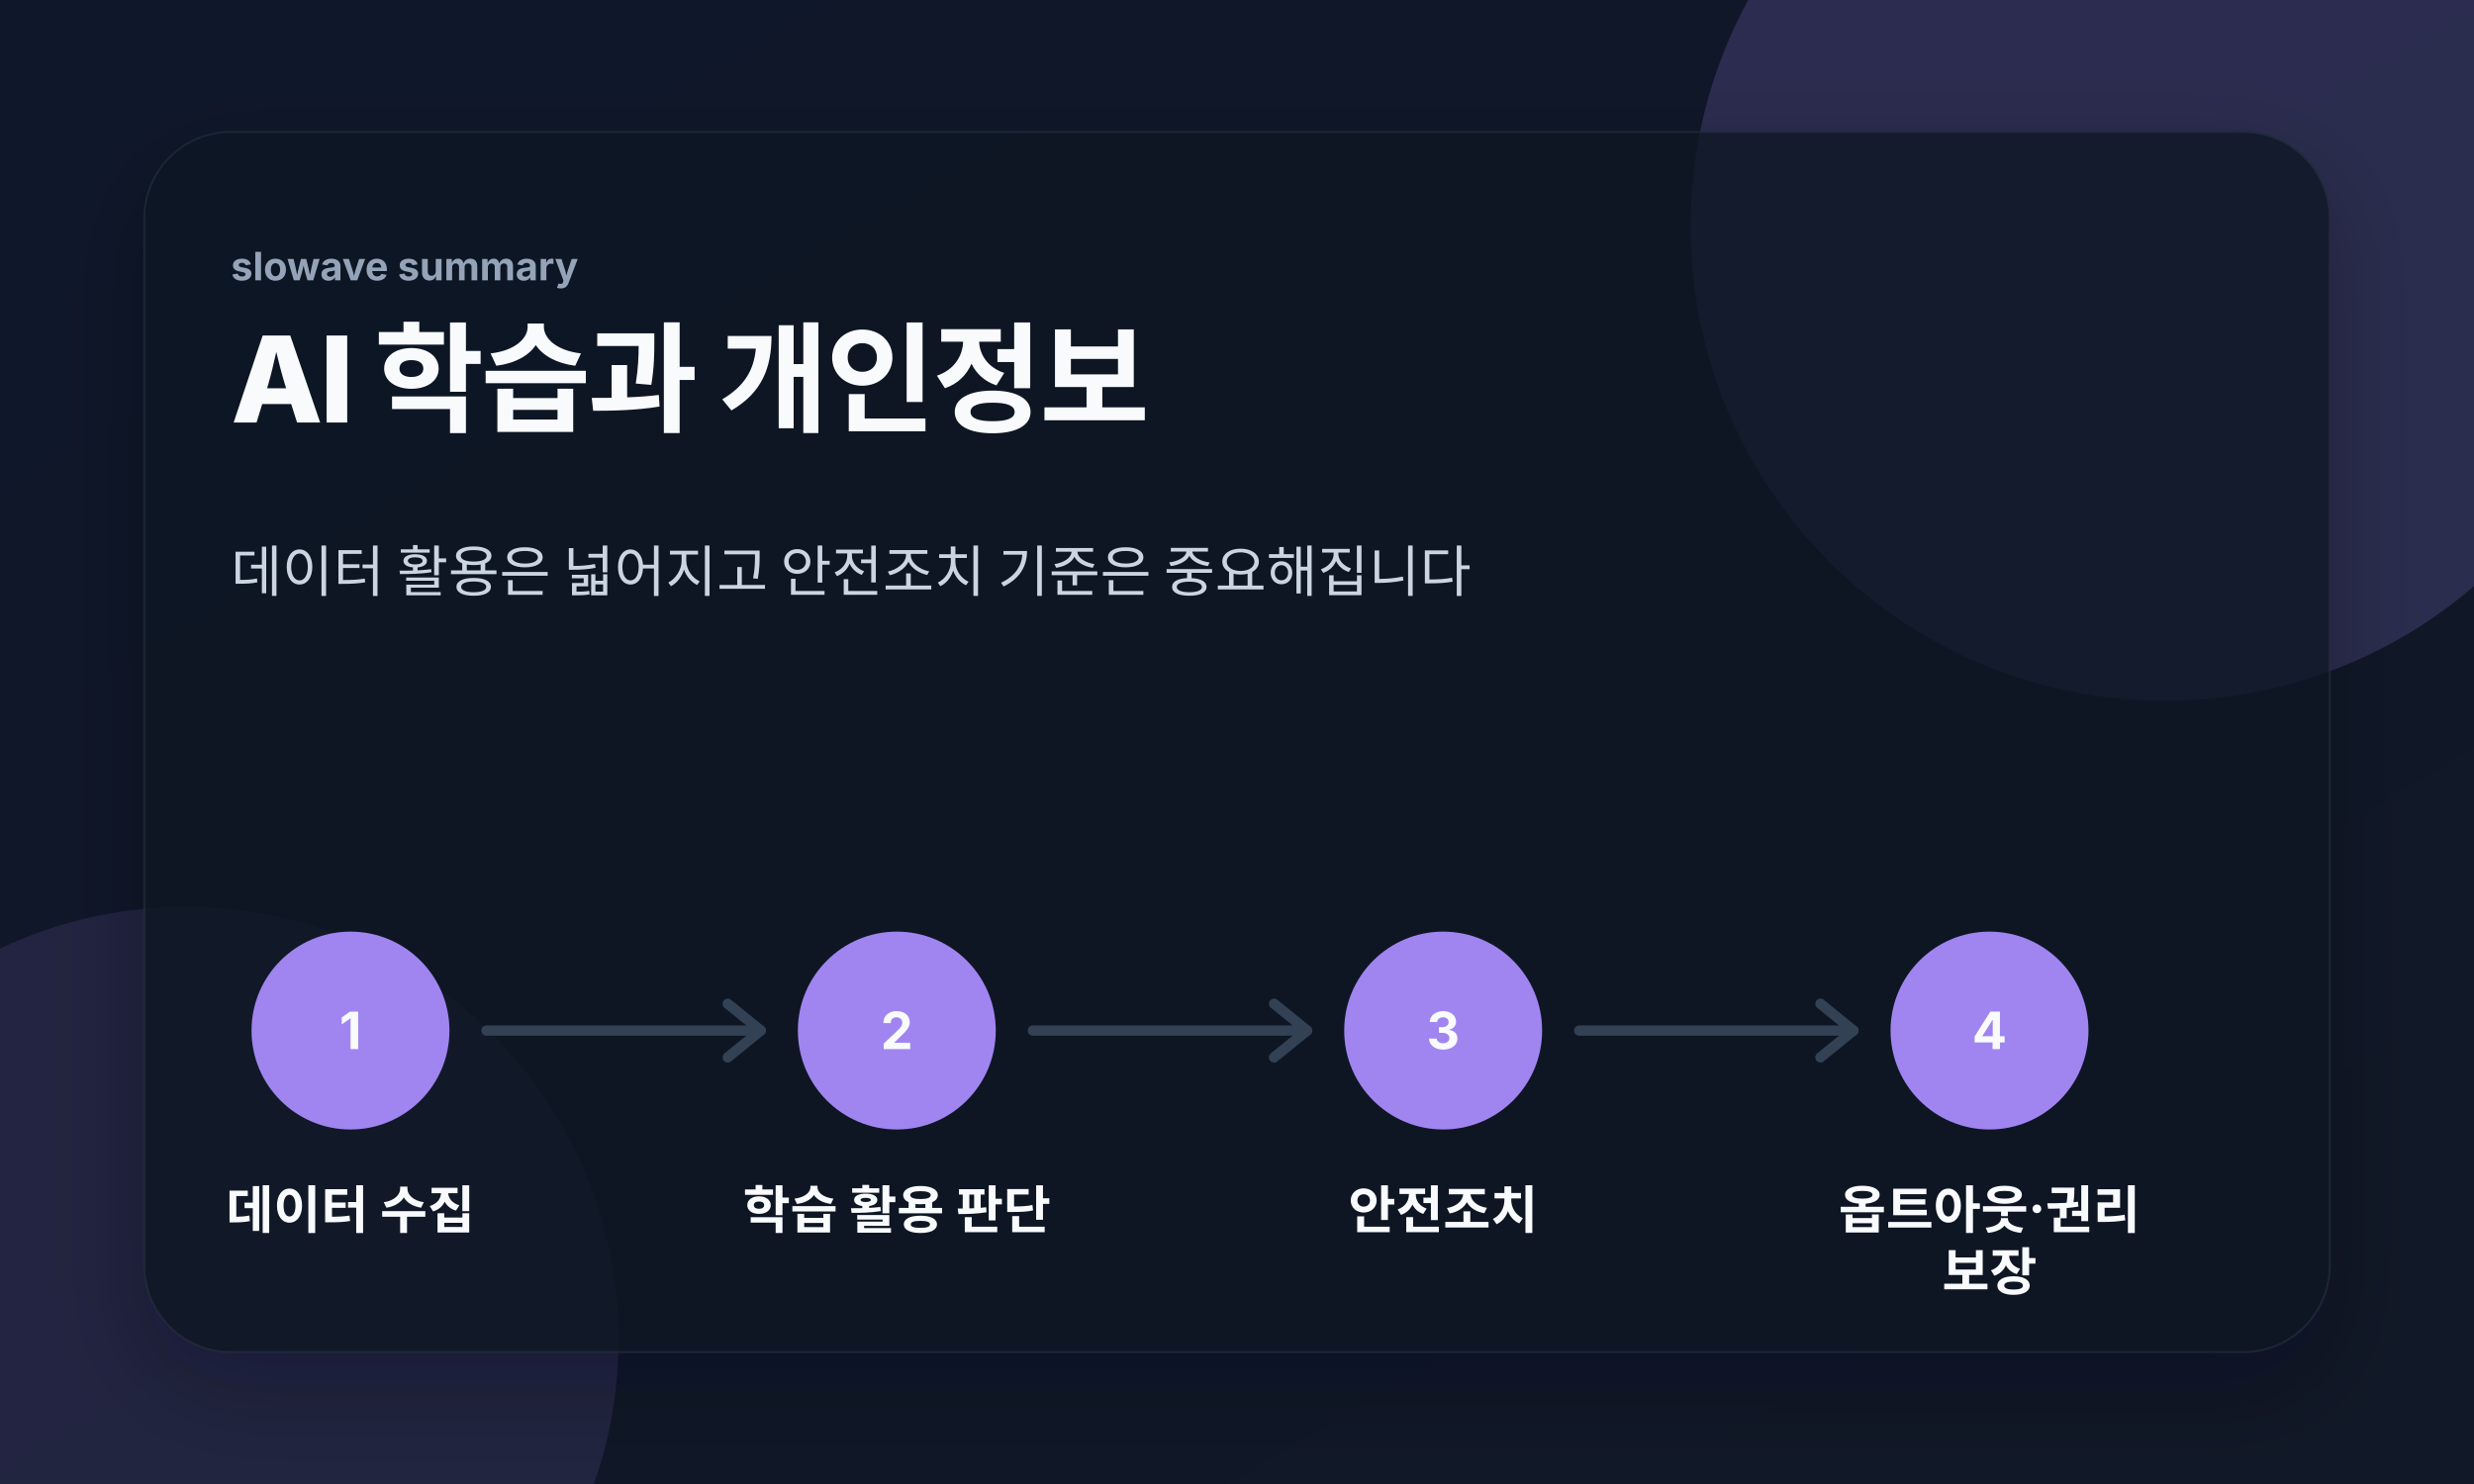
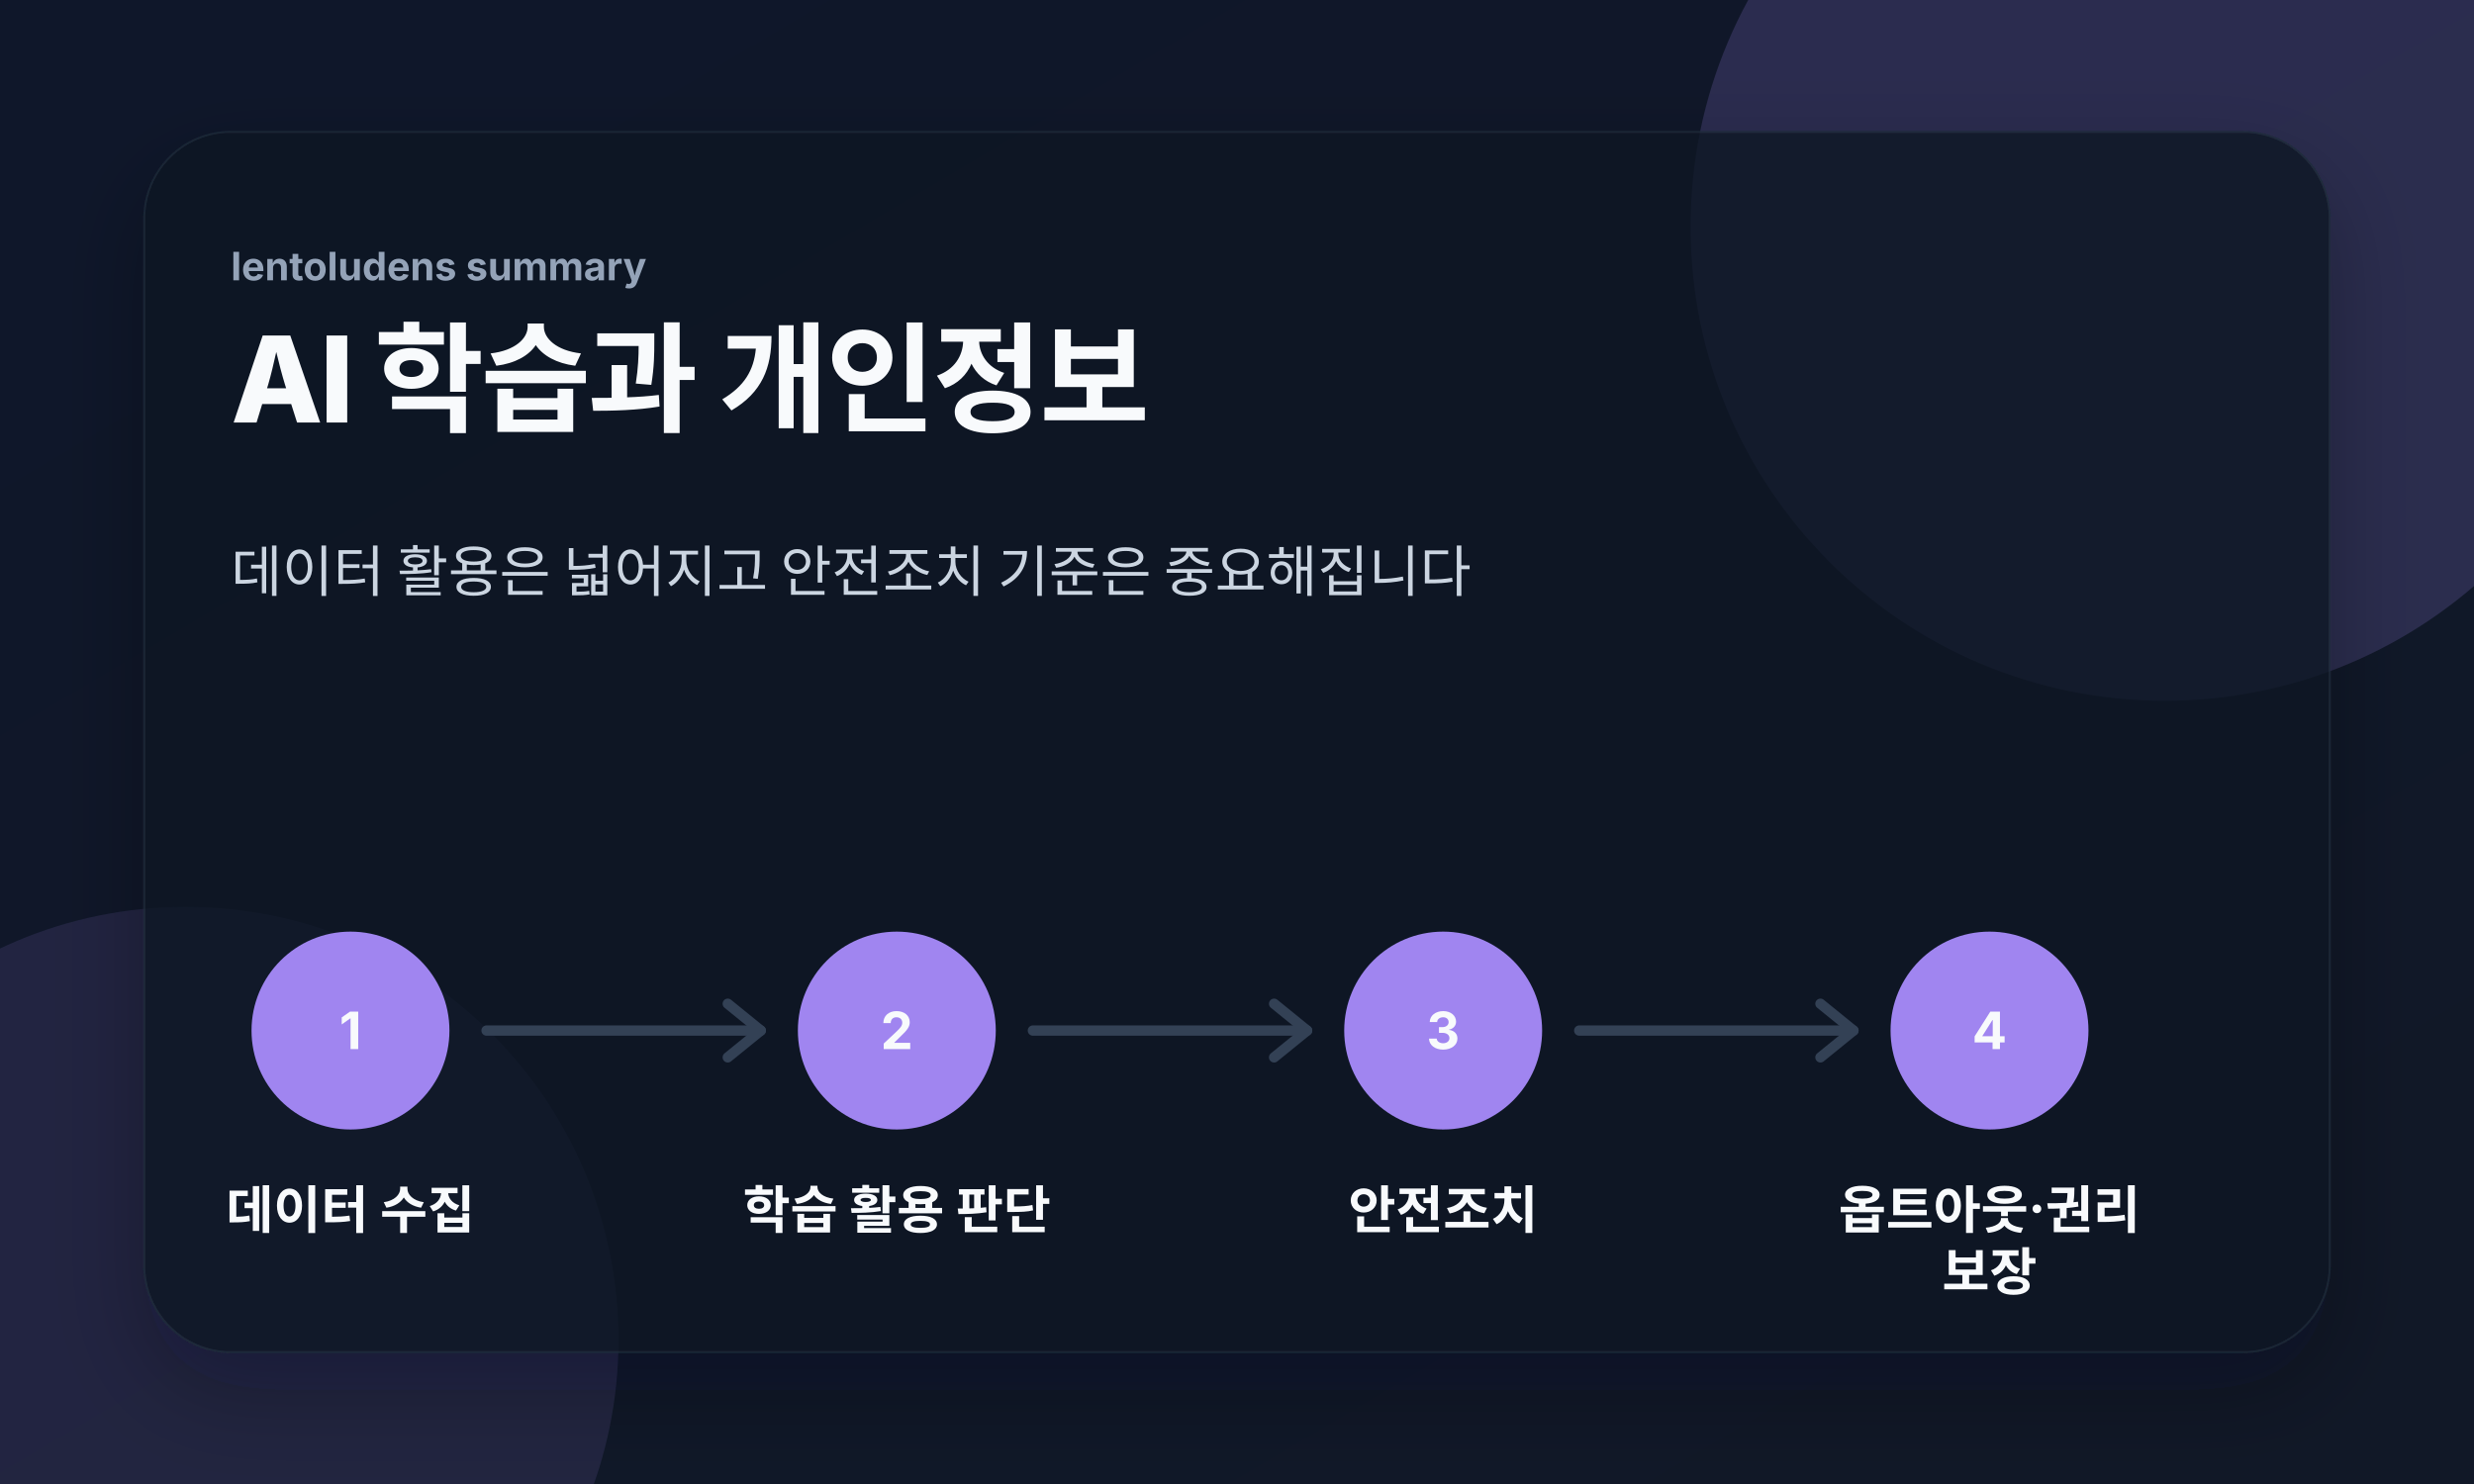
<svg xmlns="http://www.w3.org/2000/svg" width="1200" height="720" viewBox="0 0 1200 720" role="img" aria-labelledby="title desc">
  <defs>
    <linearGradient id="bg" x1="0" x2="1" y1="0" y2="1">
      <stop offset="0" stop-color="#0f172a" />
      <stop offset="1" stop-color="#111827" />
    </linearGradient>
    <filter id="shadow" x="-20%" y="-20%" width="140%" height="140%">
      <feDropShadow dx="0" dy="18" stdDeviation="22" flood-color="#020617" flood-opacity="0.35" />
    </filter>
    <style>
    .font { font-family: -apple-system, BlinkMacSystemFont, 'Apple SD Gothic Neo', 'Noto Sans KR', 'Nanum Gothic', 'Malgun Gothic', sans-serif; }
    .title { font-size: 58px; font-weight: 800; fill: #f8fafc; letter-spacing: -1.5px; }
    .sub { font-size: 27px; font-weight: 500; fill: #cbd5e1; }
    .label { font-size: 25px; font-weight: 750; fill: #f8fafc; }
    .small { font-size: 19px; font-weight: 650; fill: #94a3b8; }
  </style>
  </defs>
  <rect width="1200" height="720" fill="url(#bg)" />
  <circle cx="1050" cy="110" r="230" fill="#a78bfa" opacity="0.18" />
  <circle cx="90" cy="650" r="210" fill="#a78bfa" opacity="0.12" />
  <rect x="70" y="64" width="1060" height="592" rx="42" fill="#0b1220" opacity="0.78" filter="url(#shadow)" stroke="#1f2937" />
-   <text x="112" y="136" class="font small" fill="#a78bfa">slowave summary</text>
+   <text x="112" y="136" class="font small" fill="#a78bfa">lentoludens summary</text>
  <text x="112" y="205" class="font title">AI 학습과 개인정보</text>
  <text x="112" y="287" class="font sub">데이터 활용은 넓어지고 안전조치 기준은 중요해집니다</text>
  <circle cx="170" cy="500" r="48" fill="#a78bfa" opacity="0.95" />
  <text x="170" y="509" text-anchor="middle" class="font label">1</text>
  <text x="170" y="596" text-anchor="middle" class="font label">데이터 수집</text>
  <path d="M 236 500 L 369 500" stroke="#334155" stroke-width="5" stroke-linecap="round" />
  <path d="M 353 487 L 369 500 L 353 513" fill="none" stroke="#334155" stroke-width="5" stroke-linecap="round" stroke-linejoin="round" />
  <circle cx="435" cy="500" r="48" fill="#a78bfa" opacity="0.95" />
  <text x="435" y="509" text-anchor="middle" class="font label">2</text>
  <text x="435" y="596" text-anchor="middle" class="font label">학습 활용 판단</text>
  <path d="M 501 500 L 634 500" stroke="#334155" stroke-width="5" stroke-linecap="round" />
  <path d="M 618 487 L 634 500 L 618 513" fill="none" stroke="#334155" stroke-width="5" stroke-linecap="round" stroke-linejoin="round" />
  <circle cx="700" cy="500" r="48" fill="#a78bfa" opacity="0.95" />
  <text x="700" y="509" text-anchor="middle" class="font label">3</text>
  <text x="700" y="596" text-anchor="middle" class="font label">안전조치</text>
  <path d="M 766 500 L 899 500" stroke="#334155" stroke-width="5" stroke-linecap="round" />
  <path d="M 883 487 L 899 500 L 883 513" fill="none" stroke="#334155" stroke-width="5" stroke-linecap="round" stroke-linejoin="round" />
  <circle cx="965" cy="500" r="48" fill="#a78bfa" opacity="0.95" />
  <text x="965" y="509" text-anchor="middle" class="font label">4</text>
  <text x="965" y="596" text-anchor="middle" class="font label">옵트아웃·권리 </text>
  <text x="965" y="626" text-anchor="middle" class="font label">보장</text>
</svg>
